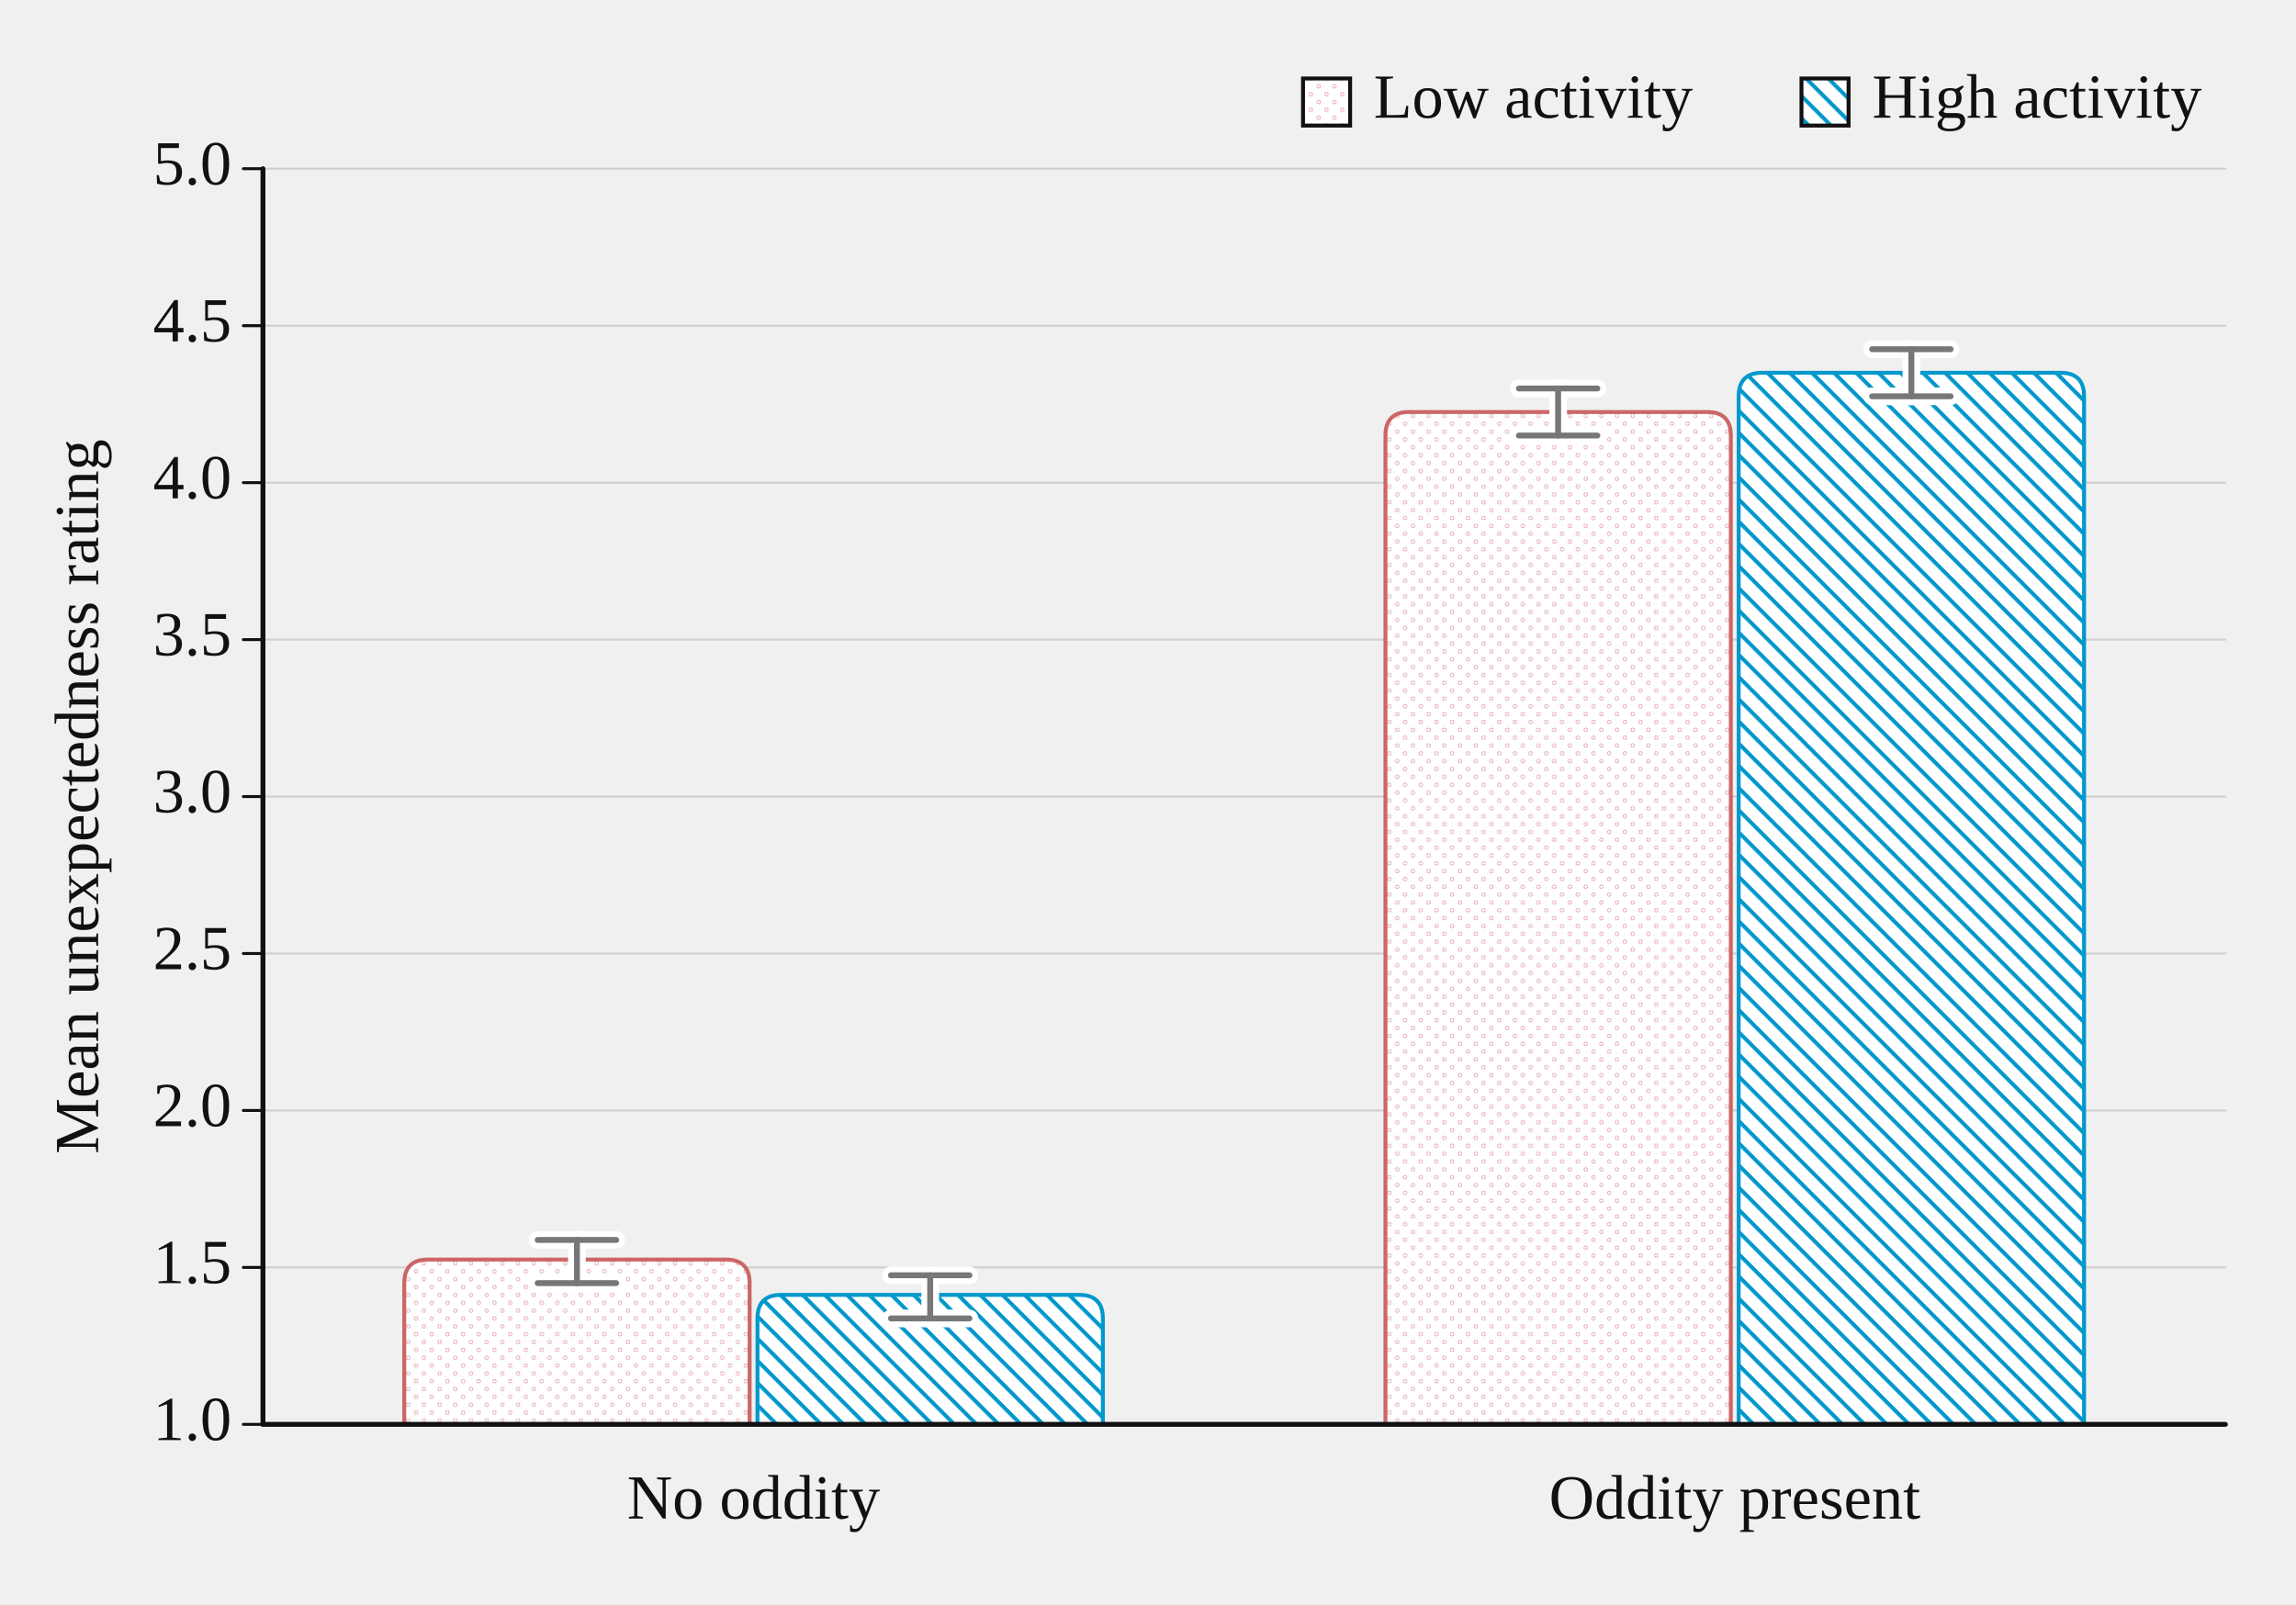
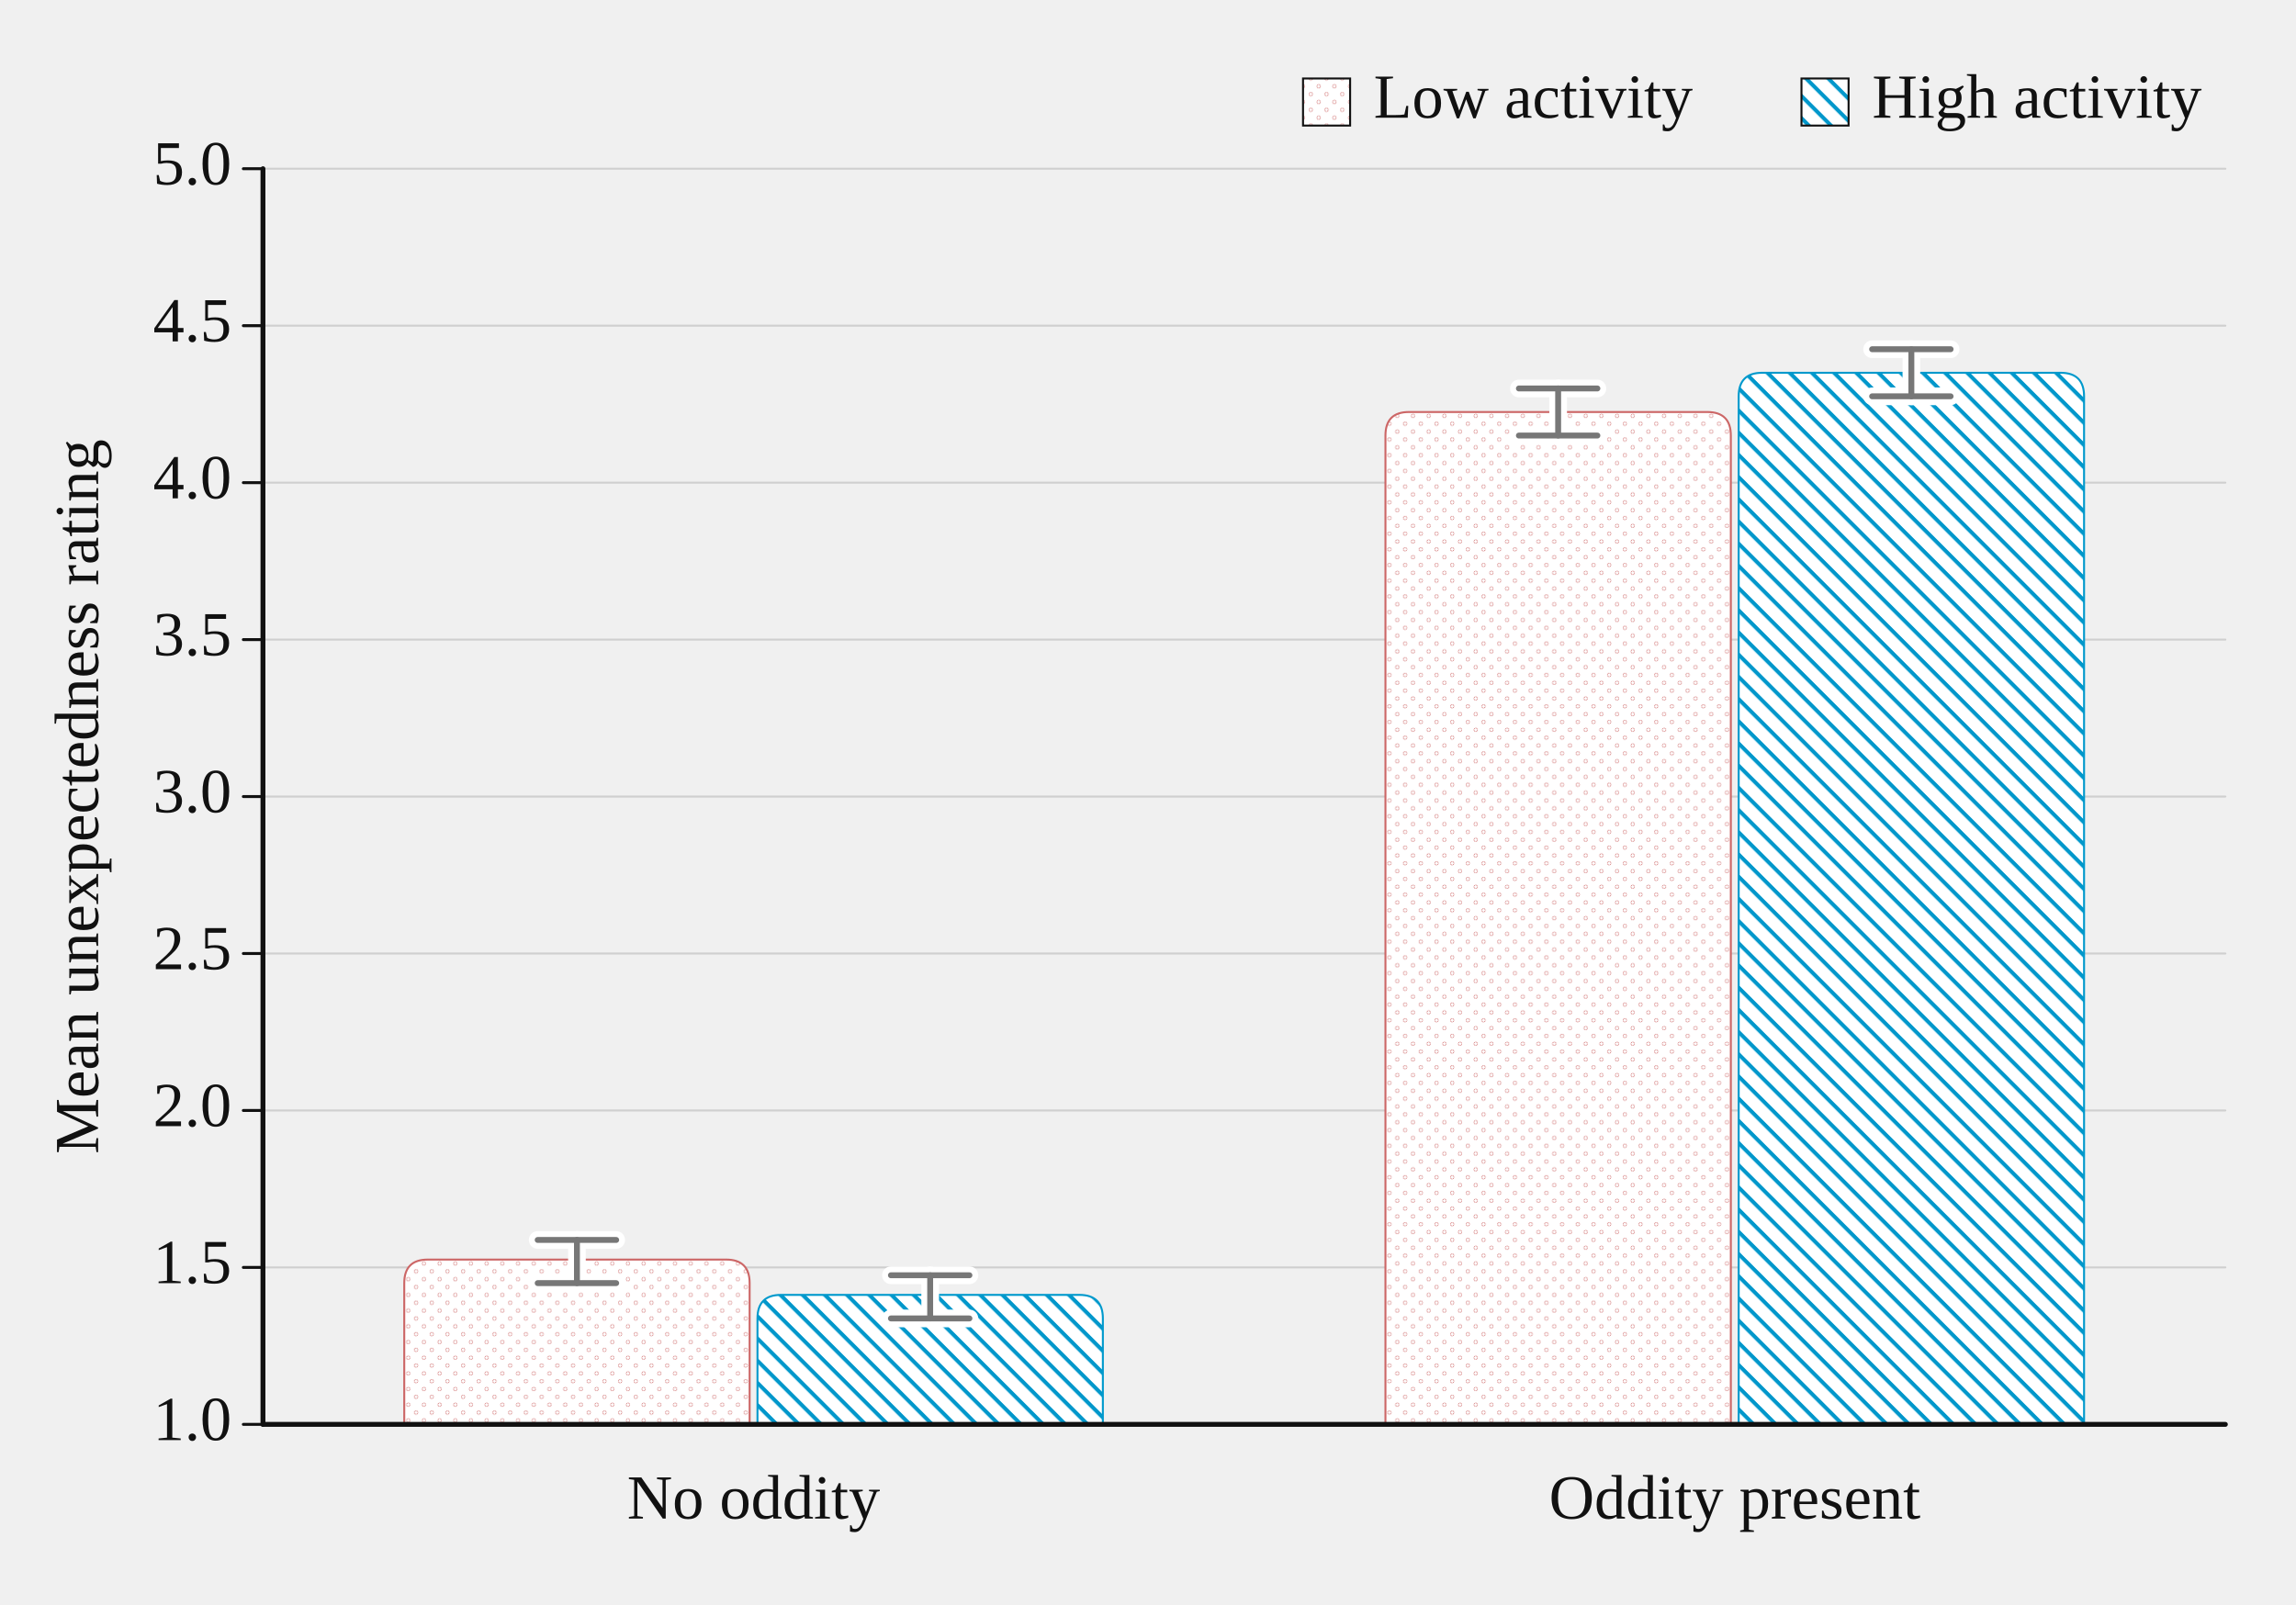
- <svg xmlns="http://www.w3.org/2000/svg" viewBox="23 17 585 409" width="585" height="409" role="img">
+ <svg xmlns="http://www.w3.org/2000/svg" viewBox="46 34 1170 818" width="1170" height="818" role="img">
  <defs>
-     <pattern id="dots" class="s3" width="4" height="4" patternUnits="userSpaceOnUse" stroke-width="0">
-       <rect x="0" y="0" width="4" height="4" />
-       <circle cx="1" cy="1" r=".01" stroke-width="1" />
-       <circle cx="3" cy="3" r=".01" stroke-width="1" />
+     <pattern id="dots" class="s3" width="8" height="8" patternUnits="userSpaceOnUse" stroke-width="0">
+       <rect x="0" y="0" width="8" height="8" />
+       <circle cx="2" cy="2" r=".02" stroke-width="2" />
+       <circle cx="6" cy="6" r=".02" stroke-width="2" />
    </pattern>
-     <pattern id="hatch" class="sA" width="4" height="4" patternUnits="userSpaceOnUse" patternTransform="rotate(45)" stroke-width="0">
-       <rect x="0" y="0" width="4" height="4" />
-       <line x1="0" y1="0" x2="4" y2="0" stroke-width="2" />
+     <pattern id="hatch" class="sA" width="8" height="8" patternUnits="userSpaceOnUse" patternTransform="rotate(45)" stroke-width="0">
+       <rect x="0" y="0" width="8" height="8" />
+       <line x1="0" y1="0" x2="8" y2="0" stroke-width="4" />
    </pattern>
  </defs>
  <style>
        pattern line,
        pattern circle { 
            stroke: inherit;
        }
        pattern rect {
            fill: #FFF;
        }
        line.invert {
            stroke: #FFF;
        }

        rect, line, polygon, path { stroke: #111; }
        polygon, text { fill: #111; }

        @media (prefers-color-scheme: dark) {
            pattern rect {
                fill: #111;
            }
            line.invert {
                stroke: #111;
            }

            rect, line, polygon, path { stroke: #ddd; }
            polygon, text { fill: #ddd; }
        }

        text {
            font-family: "Times New Roman", Times, serif;
-             font-size: 12pt;
+             font-size: 24pt;
        }
        line {
            stroke-linecap: round;
            stroke-linejoin: miter;
        }
        .italic { font-style: italic; }
        .bold { font-weight: bold; }
        .left { text-anchor: start; }
        .right { text-anchor: end; }
        .center { text-anchor: middle; }
-         .small { font-size: 9pt; }
+         .small { font-size: 18pt; }
        .bg { fill: transparent; }

-         .thick { stroke-width: 1.25; }
-         .thin { stroke-width: 0.75; }
+         .thick { stroke-width: 2.5; }
+         .thin { stroke-width: 1.5; }

        .bar1 { fill: url(#dots); }
        .bar2 { fill: url(#hatch); }
-         .grid { stroke-width: .5; opacity: 0.15; }
-         .axis { stroke-width: 1.25; }
-         .tick { stroke-width: .75; }
-         .err_halo { stroke-width: 4.5; }
-         .err_line { stroke-width: 1.5; }
+         .grid { stroke-width: 1; opacity: 0.15; }
+         .axis { stroke-width: 2.5; }
+         .tick { stroke-width: 1.5; }
+         .err_halo { stroke-width: 9; }
+         .err_line { stroke-width: 3; }

        .s1 { stroke: #817; } .f1 { fill: #817; }
        .s2 { stroke: #a35; } .f2 { fill: #a35; }
        .s3 { stroke: #c66; } .f3 { fill: #c66; }
        .s4 { stroke: #e94; } .f4 { fill: #e94; }
        .s5 { stroke: #ed0; } .f5 { fill: #ed0; }
        .s6 { stroke: #9d5; } .f6 { fill: #9d5; }
        .s7 { stroke: #4d8; } .f7 { fill: #4d8; }
        .s8 { stroke: #2cb; } .f8 { fill: #2cb; }
        .s9 { stroke: #0bc; } .f9 { fill: #0bc; }
        .sA { stroke: #09c; } .fA { fill: #09c; }
        .sB { stroke: #36b; } .fB { fill: #36b; }
        .sC { stroke: #639; } .fC { fill: #639; }
        .sX { stroke: #777; } .fX { fill: #777; }
    </style>
-   <rect x="23" y="17" width="585" height="409" rx="16" class="bg" stroke-width="0.001" />
-   <line x1="90" y1="340" x2="590" y2="340" class="grid" />
-   <line x1="90" y1="300" x2="590" y2="300" class="grid" />
-   <line x1="90" y1="260" x2="590" y2="260" class="grid" />
-   <line x1="90" y1="220" x2="590" y2="220" class="grid" />
-   <line x1="90" y1="180" x2="590" y2="180" class="grid" />
-   <line x1="90" y1="140" x2="590" y2="140" class="grid" />
-   <line x1="90" y1="100" x2="590" y2="100" class="grid" />
-   <line x1="90" y1="60" x2="590" y2="60" class="grid" />
-   <line x1="85" y1="380" x2="90" y2="380" class="tick" />
-   <line x1="85" y1="340" x2="90" y2="340" class="tick" />
-   <line x1="85" y1="300" x2="90" y2="300" class="tick" />
-   <line x1="85" y1="260" x2="90" y2="260" class="tick" />
-   <line x1="85" y1="220" x2="90" y2="220" class="tick" />
-   <line x1="85" y1="180" x2="90" y2="180" class="tick" />
-   <line x1="85" y1="140" x2="90" y2="140" class="tick" />
-   <line x1="85" y1="100" x2="90" y2="100" class="tick" />
-   <line x1="85" y1="60" x2="90" y2="60" class="tick" />
-   <text x="82" y="384" class="right">1.0</text>
-   <text x="82" y="344" class="right">1.5</text>
-   <text x="82" y="304" class="right">2.0</text>
-   <text x="82" y="264" class="right">2.5</text>
-   <text x="82" y="224" class="right">3.0</text>
-   <text x="82" y="184" class="right">3.5</text>
-   <text x="82" y="144" class="right">4.0</text>
-   <text x="82" y="104" class="right">4.5</text>
-   <text x="82" y="64" class="right">5.0</text>
-   <text class="center" transform="rotate(-90 48 220)" x="48" y="220">Mean unexpectedness rating</text>
-   <path d="M126,380 L126,344 Q126,338 132,338 L208,338 Q214,338 214,344 L214,380 Z" class="bar1 s3" />
-   <path d="M216,380 L216,353 Q216,347 222,347 L298,347 Q304,347 304,353 L304,380 Z" class="bar2 sA" />
-   <path d="M376,380 L376,128 Q376,122 382,122 L458,122 Q464,122 464,128 L464,380 Z" class="bar1 s3" />
-   <path d="M466,380 L466,118 Q466,112 472,112 L548,112 Q554,112 554,118 L554,380 Z" class="bar2 sA" />
-   <line x1="90" y1="60" x2="90" y2="380" class="axis" />
-   <line x1="90" y1="380" x2="590" y2="380" class="axis" />
-   <line x1="170" y1="344" x2="170" y2="333" class="err_halo invert" />
-   <line x1="160" y1="344" x2="180" y2="344" class="err_halo invert" />
-   <line x1="160" y1="333" x2="180" y2="333" class="err_halo invert" />
-   <line x1="170" y1="344" x2="170" y2="333" class="err_line sX" />
-   <line x1="160" y1="344" x2="180" y2="344" class="err_line sX" />
-   <line x1="160" y1="333" x2="180" y2="333" class="err_line sX" />
-   <line x1="260" y1="353" x2="260" y2="342" class="err_halo invert" />
-   <line x1="250" y1="353" x2="270" y2="353" class="err_halo invert" />
-   <line x1="250" y1="342" x2="270" y2="342" class="err_halo invert" />
-   <line x1="260" y1="353" x2="260" y2="342" class="err_line sX" />
-   <line x1="250" y1="353" x2="270" y2="353" class="err_line sX" />
-   <line x1="250" y1="342" x2="270" y2="342" class="err_line sX" />
-   <line x1="420" y1="128" x2="420" y2="116" class="err_halo invert" />
-   <line x1="410" y1="128" x2="430" y2="128" class="err_halo invert" />
-   <line x1="410" y1="116" x2="430" y2="116" class="err_halo invert" />
-   <line x1="420" y1="128" x2="420" y2="116" class="err_line sX" />
-   <line x1="410" y1="128" x2="430" y2="128" class="err_line sX" />
-   <line x1="410" y1="116" x2="430" y2="116" class="err_line sX" />
-   <line x1="510" y1="118" x2="510" y2="106" class="err_halo invert" />
-   <line x1="500" y1="118" x2="520" y2="118" class="err_halo invert" />
-   <line x1="500" y1="106" x2="520" y2="106" class="err_halo invert" />
-   <line x1="510" y1="118" x2="510" y2="106" class="err_line sX" />
-   <line x1="500" y1="118" x2="520" y2="118" class="err_line sX" />
-   <line x1="500" y1="106" x2="520" y2="106" class="err_line sX" />
-   <text x="215" y="404" class="center">No oddity</text>
-   <text x="465" y="404" class="center">Oddity present</text>
-   <rect x="355" y="37" width="12" height="12" class="bar1" />
-   <text x="373" y="47" class="left">Low activity</text>
-   <rect x="482" y="37" width="12" height="12" class="bar2" />
-   <text x="500" y="47" class="left">High activity</text>
+   <rect x="46" y="34" width="1170" height="818" rx="32" class="bg" stroke-width="0.002" />
+   <line x1="180" y1="680" x2="1180" y2="680" class="grid" />
+   <line x1="180" y1="600" x2="1180" y2="600" class="grid" />
+   <line x1="180" y1="520" x2="1180" y2="520" class="grid" />
+   <line x1="180" y1="440" x2="1180" y2="440" class="grid" />
+   <line x1="180" y1="360" x2="1180" y2="360" class="grid" />
+   <line x1="180" y1="280" x2="1180" y2="280" class="grid" />
+   <line x1="180" y1="200" x2="1180" y2="200" class="grid" />
+   <line x1="180" y1="120" x2="1180" y2="120" class="grid" />
+   <line x1="170" y1="760" x2="180" y2="760" class="tick" />
+   <line x1="170" y1="680" x2="180" y2="680" class="tick" />
+   <line x1="170" y1="600" x2="180" y2="600" class="tick" />
+   <line x1="170" y1="520" x2="180" y2="520" class="tick" />
+   <line x1="170" y1="440" x2="180" y2="440" class="tick" />
+   <line x1="170" y1="360" x2="180" y2="360" class="tick" />
+   <line x1="170" y1="280" x2="180" y2="280" class="tick" />
+   <line x1="170" y1="200" x2="180" y2="200" class="tick" />
+   <line x1="170" y1="120" x2="180" y2="120" class="tick" />
+   <text x="164" y="768" class="right">1.0</text>
+   <text x="164" y="688" class="right">1.5</text>
+   <text x="164" y="608" class="right">2.0</text>
+   <text x="164" y="528" class="right">2.5</text>
+   <text x="164" y="448" class="right">3.0</text>
+   <text x="164" y="368" class="right">3.5</text>
+   <text x="164" y="288" class="right">4.0</text>
+   <text x="164" y="208" class="right">4.5</text>
+   <text x="164" y="128" class="right">5.0</text>
+   <text class="center" transform="rotate(-90 96 440)" x="96" y="440">Mean unexpectedness rating</text>
+   <path d="M252,760 L252,688 Q252,676 264,676 L416,676 Q428,676 428,688 L428,760 Z" class="bar1 s3" />
+   <path d="M432,760 L432,706 Q432,694 444,694 L596,694 Q608,694 608,706 L608,760 Z" class="bar2 sA" />
+   <path d="M752,760 L752,256 Q752,244 764,244 L916,244 Q928,244 928,256 L928,760 Z" class="bar1 s3" />
+   <path d="M932,760 L932,236 Q932,224 944,224 L1096,224 Q1108,224 1108,236 L1108,760 Z" class="bar2 sA" />
+   <line x1="180" y1="120" x2="180" y2="760" class="axis" />
+   <line x1="180" y1="760" x2="1180" y2="760" class="axis" />
+   <line x1="340" y1="688" x2="340" y2="666" class="err_halo invert" />
+   <line x1="320" y1="688" x2="360" y2="688" class="err_halo invert" />
+   <line x1="320" y1="666" x2="360" y2="666" class="err_halo invert" />
+   <line x1="340" y1="688" x2="340" y2="666" class="err_line sX" />
+   <line x1="320" y1="688" x2="360" y2="688" class="err_line sX" />
+   <line x1="320" y1="666" x2="360" y2="666" class="err_line sX" />
+   <line x1="520" y1="706" x2="520" y2="684" class="err_halo invert" />
+   <line x1="500" y1="706" x2="540" y2="706" class="err_halo invert" />
+   <line x1="500" y1="684" x2="540" y2="684" class="err_halo invert" />
+   <line x1="520" y1="706" x2="520" y2="684" class="err_line sX" />
+   <line x1="500" y1="706" x2="540" y2="706" class="err_line sX" />
+   <line x1="500" y1="684" x2="540" y2="684" class="err_line sX" />
+   <line x1="840" y1="256" x2="840" y2="232" class="err_halo invert" />
+   <line x1="820" y1="256" x2="860" y2="256" class="err_halo invert" />
+   <line x1="820" y1="232" x2="860" y2="232" class="err_halo invert" />
+   <line x1="840" y1="256" x2="840" y2="232" class="err_line sX" />
+   <line x1="820" y1="256" x2="860" y2="256" class="err_line sX" />
+   <line x1="820" y1="232" x2="860" y2="232" class="err_line sX" />
+   <line x1="1020" y1="236" x2="1020" y2="212" class="err_halo invert" />
+   <line x1="1000" y1="236" x2="1040" y2="236" class="err_halo invert" />
+   <line x1="1000" y1="212" x2="1040" y2="212" class="err_halo invert" />
+   <line x1="1020" y1="236" x2="1020" y2="212" class="err_line sX" />
+   <line x1="1000" y1="236" x2="1040" y2="236" class="err_line sX" />
+   <line x1="1000" y1="212" x2="1040" y2="212" class="err_line sX" />
+   <text x="430" y="808" class="center">No oddity</text>
+   <text x="930" y="808" class="center">Oddity present</text>
+   <rect x="710" y="74" width="24" height="24" class="bar1" />
+   <text x="746" y="94" class="left">Low activity</text>
+   <rect x="964" y="74" width="24" height="24" class="bar2" />
+   <text x="1000" y="94" class="left">High activity</text>
</svg>
